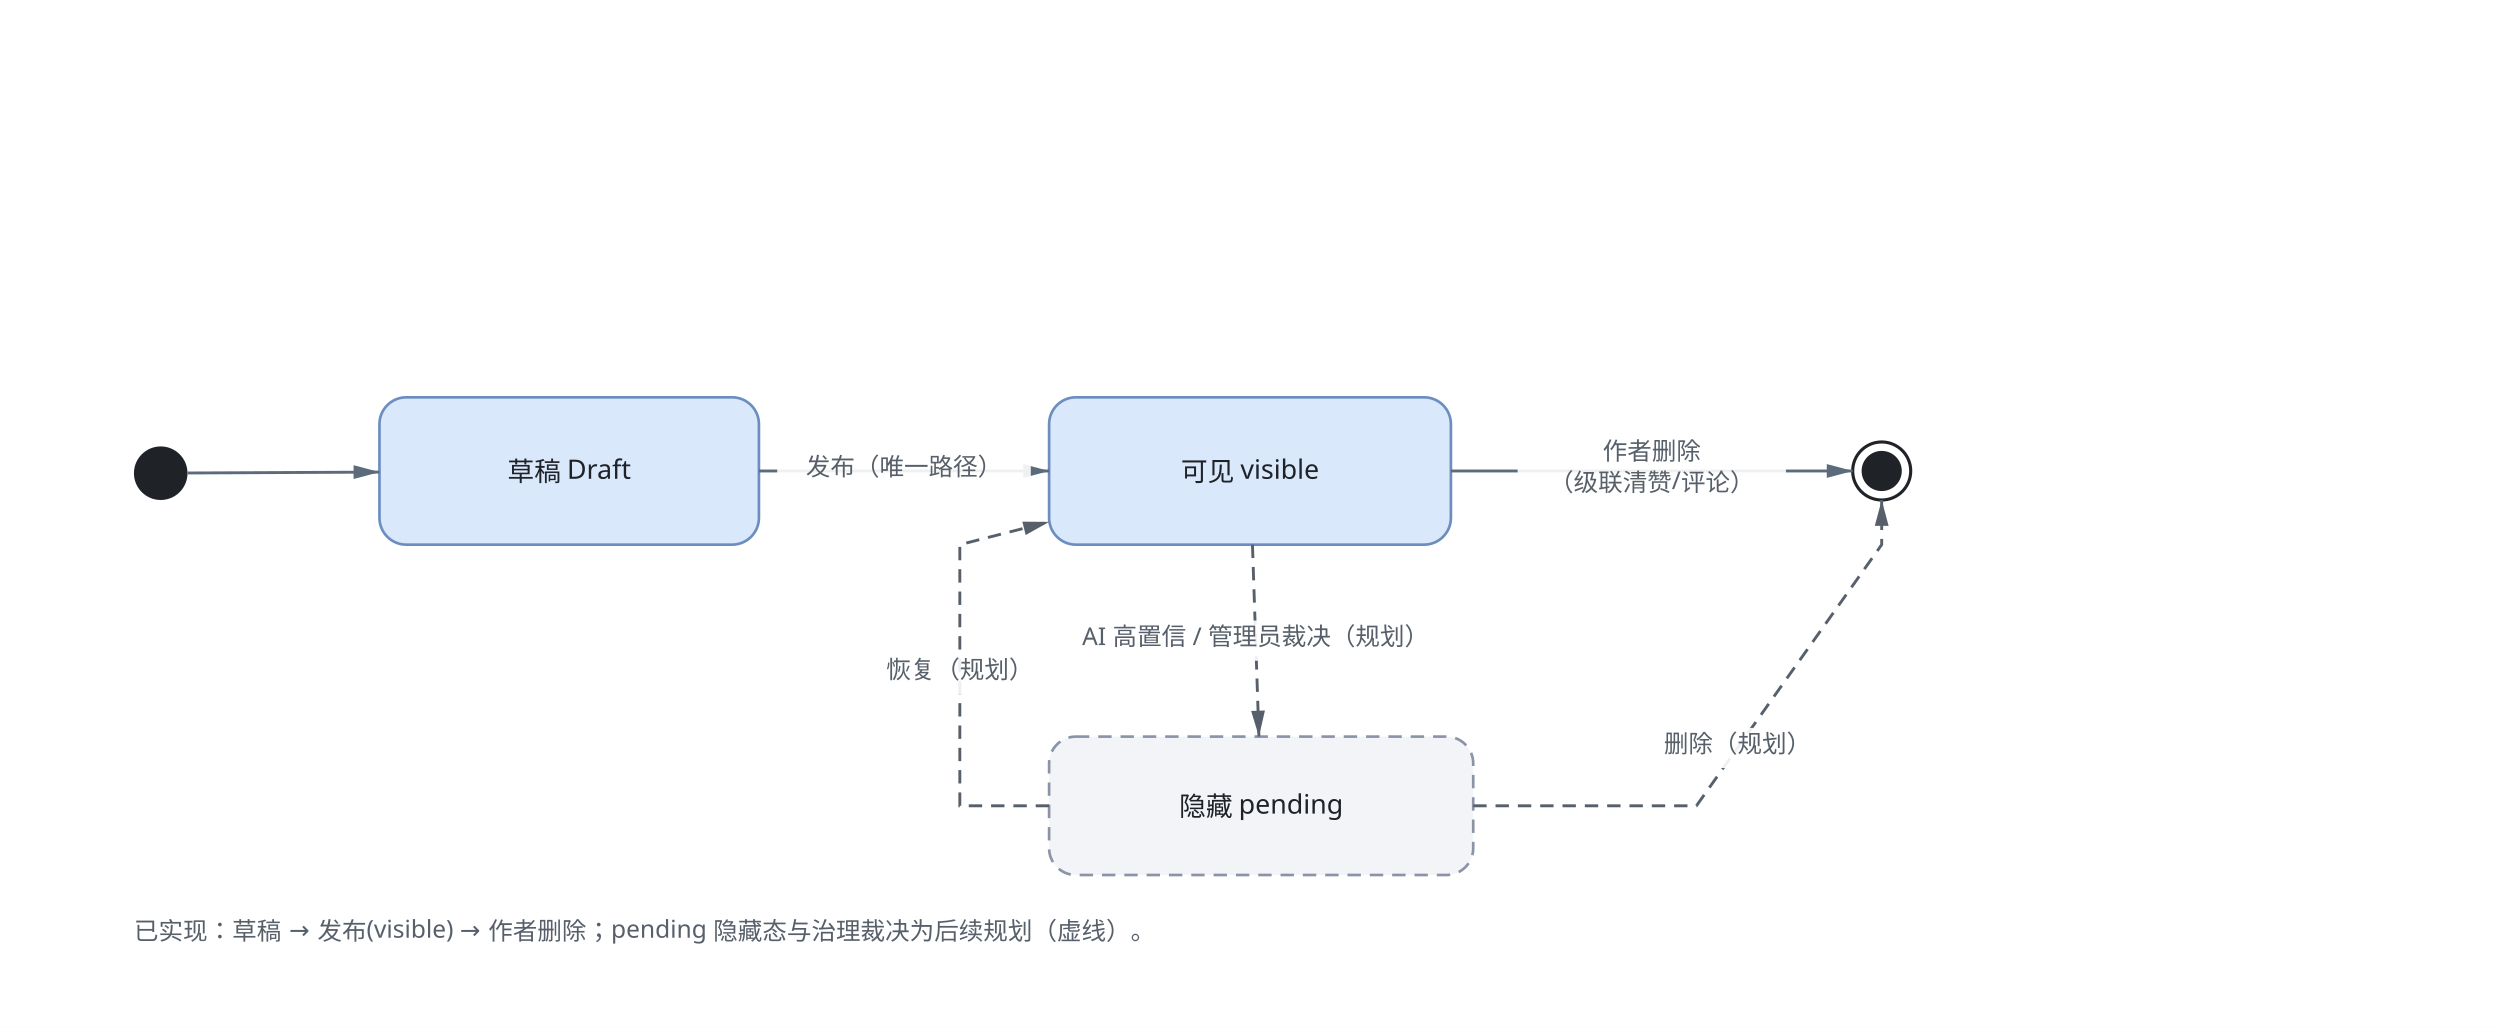
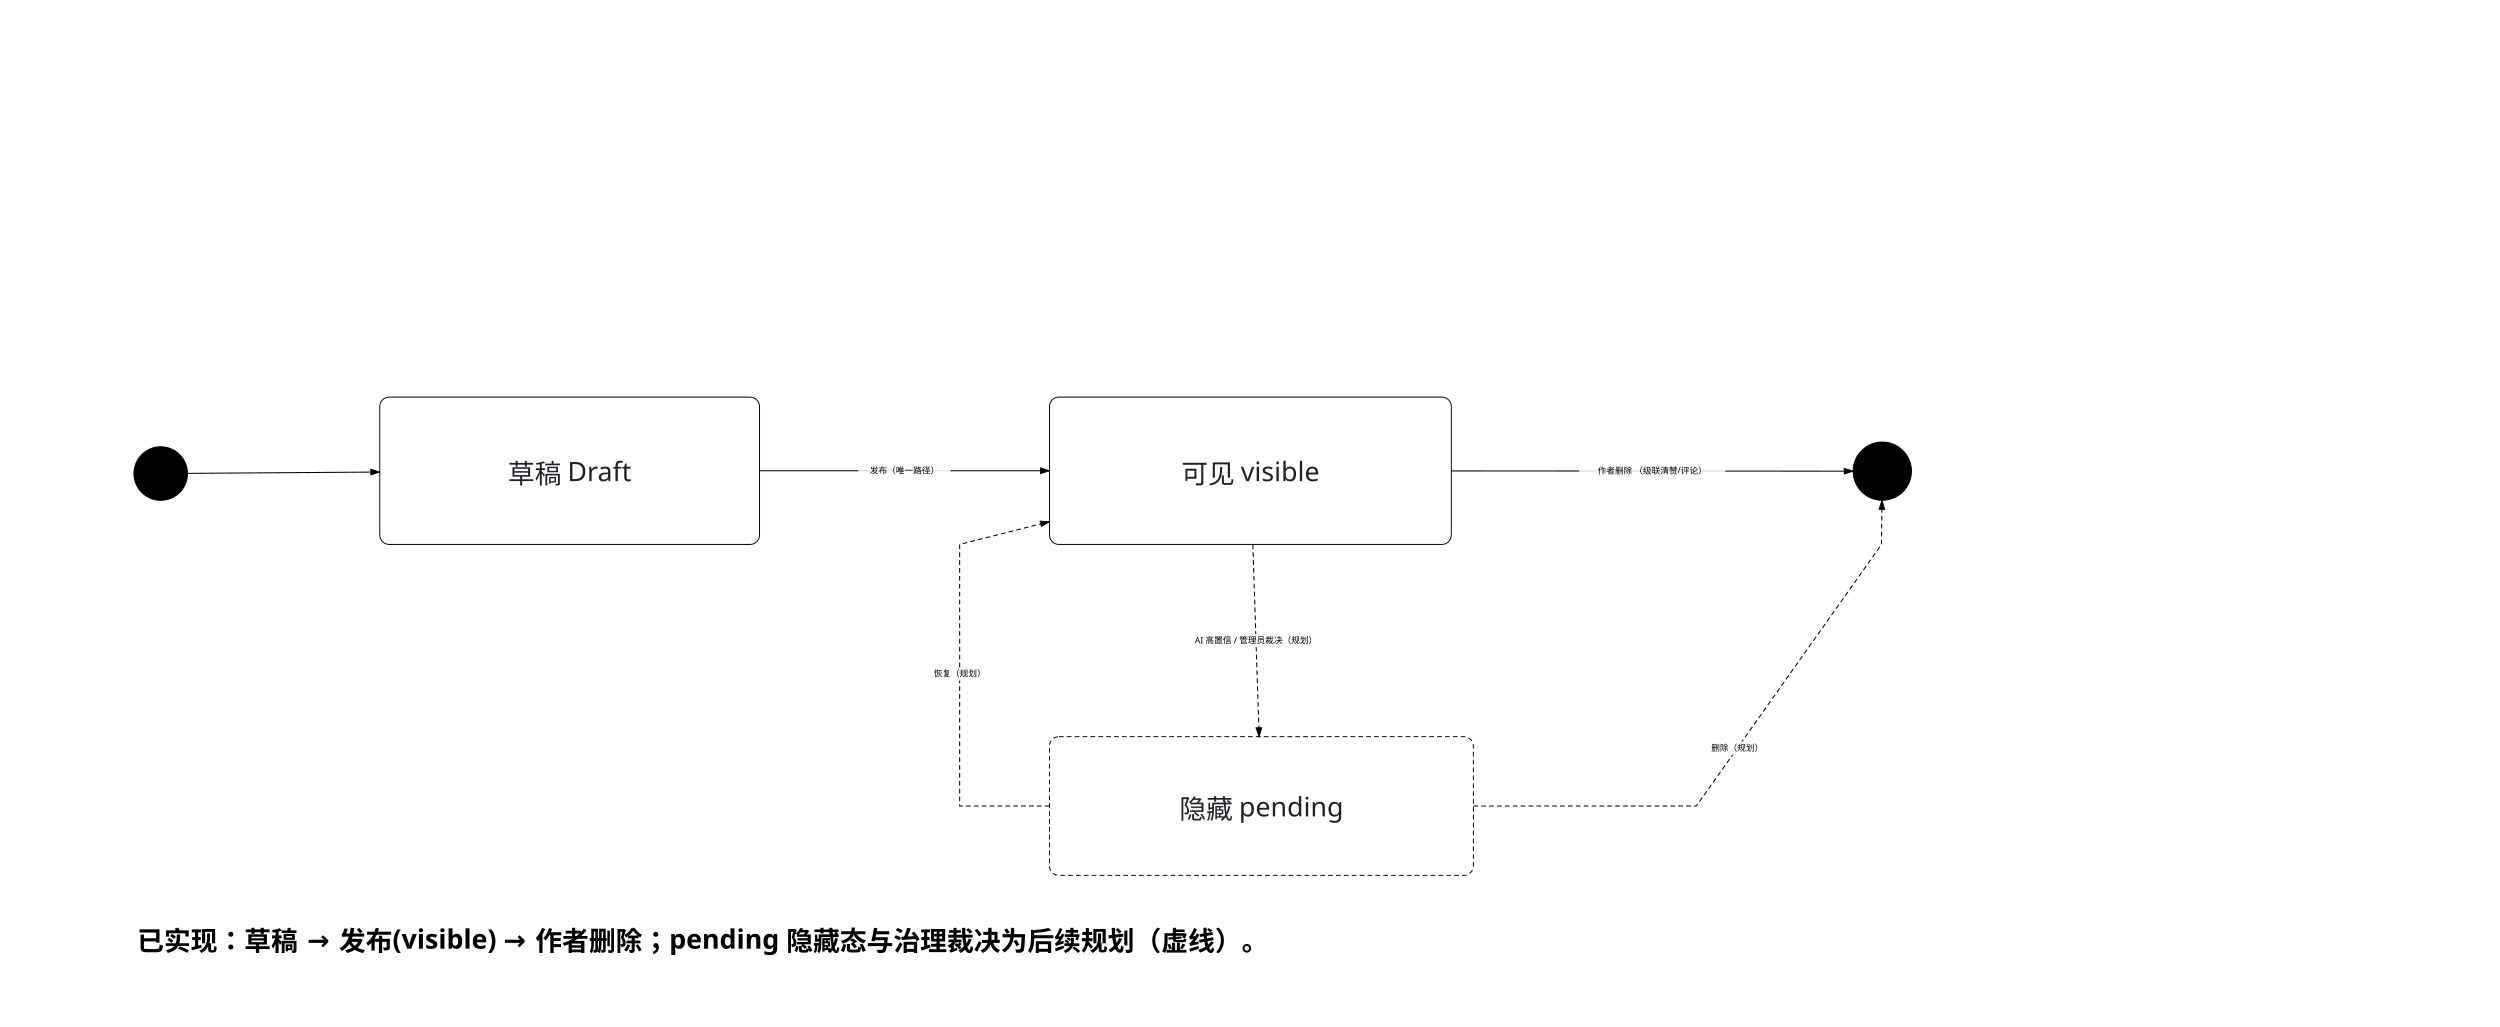
- <svg xmlns="http://www.w3.org/2000/svg" width="1120" height="460" viewBox="0 0 1120 460" font-family="WenQuanYi Zen Hei, Microsoft YaHei, SimSun, sans-serif">
-   <rect x="0" y="0" width="1120" height="460" fill="#ffffff" />
-   <circle cx="72.0" cy="212.0" r="12.0" fill="#1f2328" />
-   <rect x="170" y="178" width="170" height="66" rx="12" fill="#dae8fc" stroke="#6c8ebf" stroke-width="1.2" />
-   <text x="255.0" y="215.5" font-family="WenQuanYi Zen Hei, Microsoft YaHei, SimSun, sans-serif" font-size="12" text-anchor="middle" fill="#1f2328">草稿 Draft</text>
-   <rect x="470" y="178" width="180" height="66" rx="12" fill="#dae8fc" stroke="#6c8ebf" stroke-width="1.2" />
-   <text x="560.0" y="215.5" font-family="WenQuanYi Zen Hei, Microsoft YaHei, SimSun, sans-serif" font-size="12" text-anchor="middle" fill="#1f2328">可见 visible</text>
-   <circle cx="843.0" cy="211.0" r="13.0" fill="none" stroke="#1f2328" stroke-width="1.4" />
-   <circle cx="843.0" cy="211.0" r="9.0" fill="#1f2328" />
-   <rect x="470" y="330" width="190" height="62" rx="12" fill="#f2f4f7" stroke="#8a94a6" stroke-width="1.2" stroke-dasharray="6 4" />
-   <text x="565.0" y="365.5" font-family="WenQuanYi Zen Hei, Microsoft YaHei, SimSun, sans-serif" font-size="12" text-anchor="middle" fill="#1f2328">隐藏 pending</text>
-   <text x="60.0" y="421.0" font-family="WenQuanYi Zen Hei, Microsoft YaHei, SimSun, sans-serif" font-size="11" text-anchor="start" fill="#57606a">已实现：草稿 → 发布(visible) → 作者删除；pending 隐藏态与治理裁决为后续规划（虚线）。</text>
-   <path d="M84.0 211.9 L170.0 211.5" fill="none" stroke="#5b6b7b" stroke-width="1.3" />
-   <polygon points="170.0,211.5 158.4,214.6 158.4,208.4" fill="#5b6b7b" />
-   <path d="M340.0 211.0 L470.0 211.0" fill="none" stroke="#5b6b7b" stroke-width="1.3" />
-   <polygon points="470.0,211.0 458.4,214.1 458.4,207.9" fill="#5b6b7b" />
-   <rect x="348.2" y="202.0" width="113.6" height="18.0" fill="#ffffff" opacity="0.9" rx="3" />
-   <text x="405.0" y="213.0" font-family="WenQuanYi Zen Hei, Microsoft YaHei, SimSun, sans-serif" font-size="11" text-anchor="middle" fill="#57606a">发布（唯一路径）</text>
-   <path d="M650.0 211.0 L830.0 211.0" fill="none" stroke="#5b6b7b" stroke-width="1.3" />
-   <polygon points="830.0,211.0 818.4,214.1 818.4,207.9" fill="#5b6b7b" />
-   <rect x="679.9" y="195.0" width="120.2" height="32.0" fill="#ffffff" opacity="0.9" rx="3" />
-   <text x="740.0" y="206.0" font-family="WenQuanYi Zen Hei, Microsoft YaHei, SimSun, sans-serif" font-size="11" text-anchor="middle" fill="#57606a">作者删除</text>
-   <text x="740.0" y="220.0" font-family="WenQuanYi Zen Hei, Microsoft YaHei, SimSun, sans-serif" font-size="11" text-anchor="middle" fill="#57606a">（级联清赞/评论）</text>
-   <path d="M561.1 244.0 L564.0 330.0" fill="none" stroke="#57606a" stroke-width="1.3" stroke-dasharray="6 4" />
-   <polygon points="564.0,330.0 560.5,318.5 566.7,318.3" fill="#57606a" />
-   <rect x="459.5" y="278.0" width="206.0" height="18.0" fill="#ffffff" opacity="0.9" rx="3" />
-   <text x="562.5" y="289.0" font-family="WenQuanYi Zen Hei, Microsoft YaHei, SimSun, sans-serif" font-size="11" text-anchor="middle" fill="#57606a">AI 高置信 / 管理员裁决（规划）</text>
-   <path d="M470.0 361.0 L430.0 361.0 L430.0 244.0 L470.0 233.8" fill="none" stroke="#57606a" stroke-width="1.3" stroke-dasharray="6 4" />
-   <polygon points="470.0,233.8 459.5,239.7 458.0,233.7" fill="#57606a" />
-   <rect x="386.4" y="292.9" width="87.2" height="18.0" fill="#ffffff" opacity="0.9" rx="3" />
-   <text x="430.0" y="303.9" font-family="WenQuanYi Zen Hei, Microsoft YaHei, SimSun, sans-serif" font-size="11" text-anchor="middle" fill="#57606a">恢复（规划）</text>
-   <path d="M660.0 361.0 L760.0 361.0 L843.0 244.0 L843.0 224.0" fill="none" stroke="#57606a" stroke-width="1.3" stroke-dasharray="6 4" />
-   <polygon points="843.0,224.0 846.1,235.6 839.9,235.6" fill="#57606a" />
-   <rect x="734.8" y="326.1" width="87.2" height="18.0" fill="#ffffff" opacity="0.9" rx="3" />
-   <text x="778.4" y="337.1" font-family="WenQuanYi Zen Hei, Microsoft YaHei, SimSun, sans-serif" font-size="11" text-anchor="middle" fill="#57606a">删除（规划）</text>
+ <svg xmlns="http://www.w3.org/2000/svg" width="3173" height="1303" viewBox="0 0 3173 1303" font-family="WenQuanYi Zen Hei, Microsoft YaHei, SimSun, sans-serif">
+   <rect width="3173" height="1303" fill="#ffffff" />
+   <ellipse cx="204.0" cy="601.0" rx="34.0" ry="34.0" fill="#000000" stroke="#000000" stroke-width="1.2" />
+   <rect x="482.0" y="504.0" width="482.0" height="187.0" rx="12" fill="#ffffff" stroke="#000000" stroke-width="1.2" />
+   <text x="723.0" y="613.5" font-family="WenQuanYi Zen Hei, Microsoft YaHei, SimSun, sans-serif" font-size="34" text-anchor="middle" fill="#1f2328">草稿 Draft</text>
+   <rect x="1332.0" y="504.0" width="510.0" height="187.0" rx="12" fill="#ffffff" stroke="#000000" stroke-width="1.2" />
+   <text x="1587.0" y="613.5" font-family="WenQuanYi Zen Hei, Microsoft YaHei, SimSun, sans-serif" font-size="34" text-anchor="middle" fill="#1f2328">可见 visible</text>
+   <ellipse cx="2389.0" cy="598.0" rx="37.0" ry="37.0" fill="#000000" stroke="#000000" stroke-width="1.2" />
+   <rect x="1332.0" y="935.0" width="538.0" height="176.0" rx="12" fill="#ffffff" stroke="#000000" stroke-width="1.2" stroke-dasharray="6 4" />
+   <text x="1601.0" y="1039.0" font-family="WenQuanYi Zen Hei, Microsoft YaHei, SimSun, sans-serif" font-size="34" text-anchor="middle" fill="#1f2328">隐藏 pending</text>
+   <text x="174.0" y="1206.5" font-family="WenQuanYi Zen Hei, Microsoft YaHei, SimSun, sans-serif" font-size="34" text-anchor="start" font-weight="bold" fill="#000000">已实现：草稿 → 发布(visible) → 作者删除；pending 隐藏态与治理裁决为后续规划（虚线）。</text>
+   <path d="M238.0 600.8 L482.0 599.1" fill="none" stroke="#000000" stroke-width="1.3" />
+   <polygon points="482.0,599.1 470.6,602.9 470.6,595.5" fill="#000000" stroke="#000000" stroke-width="1" />
+   <path d="M964.0 597.5 L1332.0 597.5" fill="none" stroke="#000000" stroke-width="1.3" />
+   <polygon points="1332.0,597.5 1320.6,601.2 1320.6,593.8" fill="#000000" stroke="#000000" stroke-width="1" />
+   <rect x="1089.4" y="589.0" width="117.1" height="17.0" fill="#ffffff" opacity="0.85" rx="3" />
+   <text x="1148.0" y="601.0" font-family="WenQuanYi Zen Hei, Microsoft YaHei, SimSun, sans-serif" font-size="11" text-anchor="middle" fill="#000000">发布（唯一路径）</text>
+   <path d="M1842.0 597.7 L2352.0 598.0" fill="none" stroke="#000000" stroke-width="1.3" />
+   <polygon points="2352.0,598.0 2340.6,601.7 2340.6,594.3" fill="#000000" stroke="#000000" stroke-width="1" />
+   <rect x="2004.3" y="589.3" width="185.3" height="17.0" fill="#ffffff" opacity="0.85" rx="3" />
+   <text x="2097.0" y="601.3" font-family="WenQuanYi Zen Hei, Microsoft YaHei, SimSun, sans-serif" font-size="11" text-anchor="middle" fill="#000000">作者删除 （级联清赞/评论）</text>
+   <path d="M1590.1 691.0 L1598.1 935.0" fill="none" stroke="#000000" stroke-width="1.3" stroke-dasharray="6 4" />
+   <polygon points="1598.1,935.0 1594.0,923.7 1601.4,923.5" fill="#000000" stroke="#000000" stroke-width="1" />
+   <rect x="1487.8" y="804.5" width="212.6" height="17.0" fill="#ffffff" opacity="0.85" rx="3" />
+   <text x="1594.1" y="816.5" font-family="WenQuanYi Zen Hei, Microsoft YaHei, SimSun, sans-serif" font-size="11" text-anchor="middle" fill="#000000">AI 高置信 / 管理员裁决（规划）</text>
+   <path d="M1332.0 1023.0 L1218.0 1023.0 L1218.0 691.0 L1332.0 662.1" fill="none" stroke="#000000" stroke-width="1.3" stroke-dasharray="6 4" />
+   <polygon points="1332.0,662.1 1321.8,668.5 1320.0,661.3" fill="#000000" stroke="#000000" stroke-width="1" />
+   <rect x="1173.1" y="846.7" width="89.8" height="17.0" fill="#ffffff" opacity="0.85" rx="3" />
+   <text x="1218.0" y="858.7" font-family="WenQuanYi Zen Hei, Microsoft YaHei, SimSun, sans-serif" font-size="11" text-anchor="middle" fill="#000000">恢复（规划）</text>
+   <path d="M1870.0 1023.0 L2153.0 1023.0 L2388.0 691.0 L2388.6 635.0" fill="none" stroke="#000000" stroke-width="1.3" stroke-dasharray="6 4" />
+   <polygon points="2388.6,635.0 2392.2,646.5 2384.8,646.4" fill="#000000" stroke="#000000" stroke-width="1" />
+   <rect x="2160.0" y="941.1" width="89.8" height="17.0" fill="#ffffff" opacity="0.85" rx="3" />
+   <text x="2204.9" y="953.1" font-family="WenQuanYi Zen Hei, Microsoft YaHei, SimSun, sans-serif" font-size="11" text-anchor="middle" fill="#000000">删除（规划）</text>
</svg>
